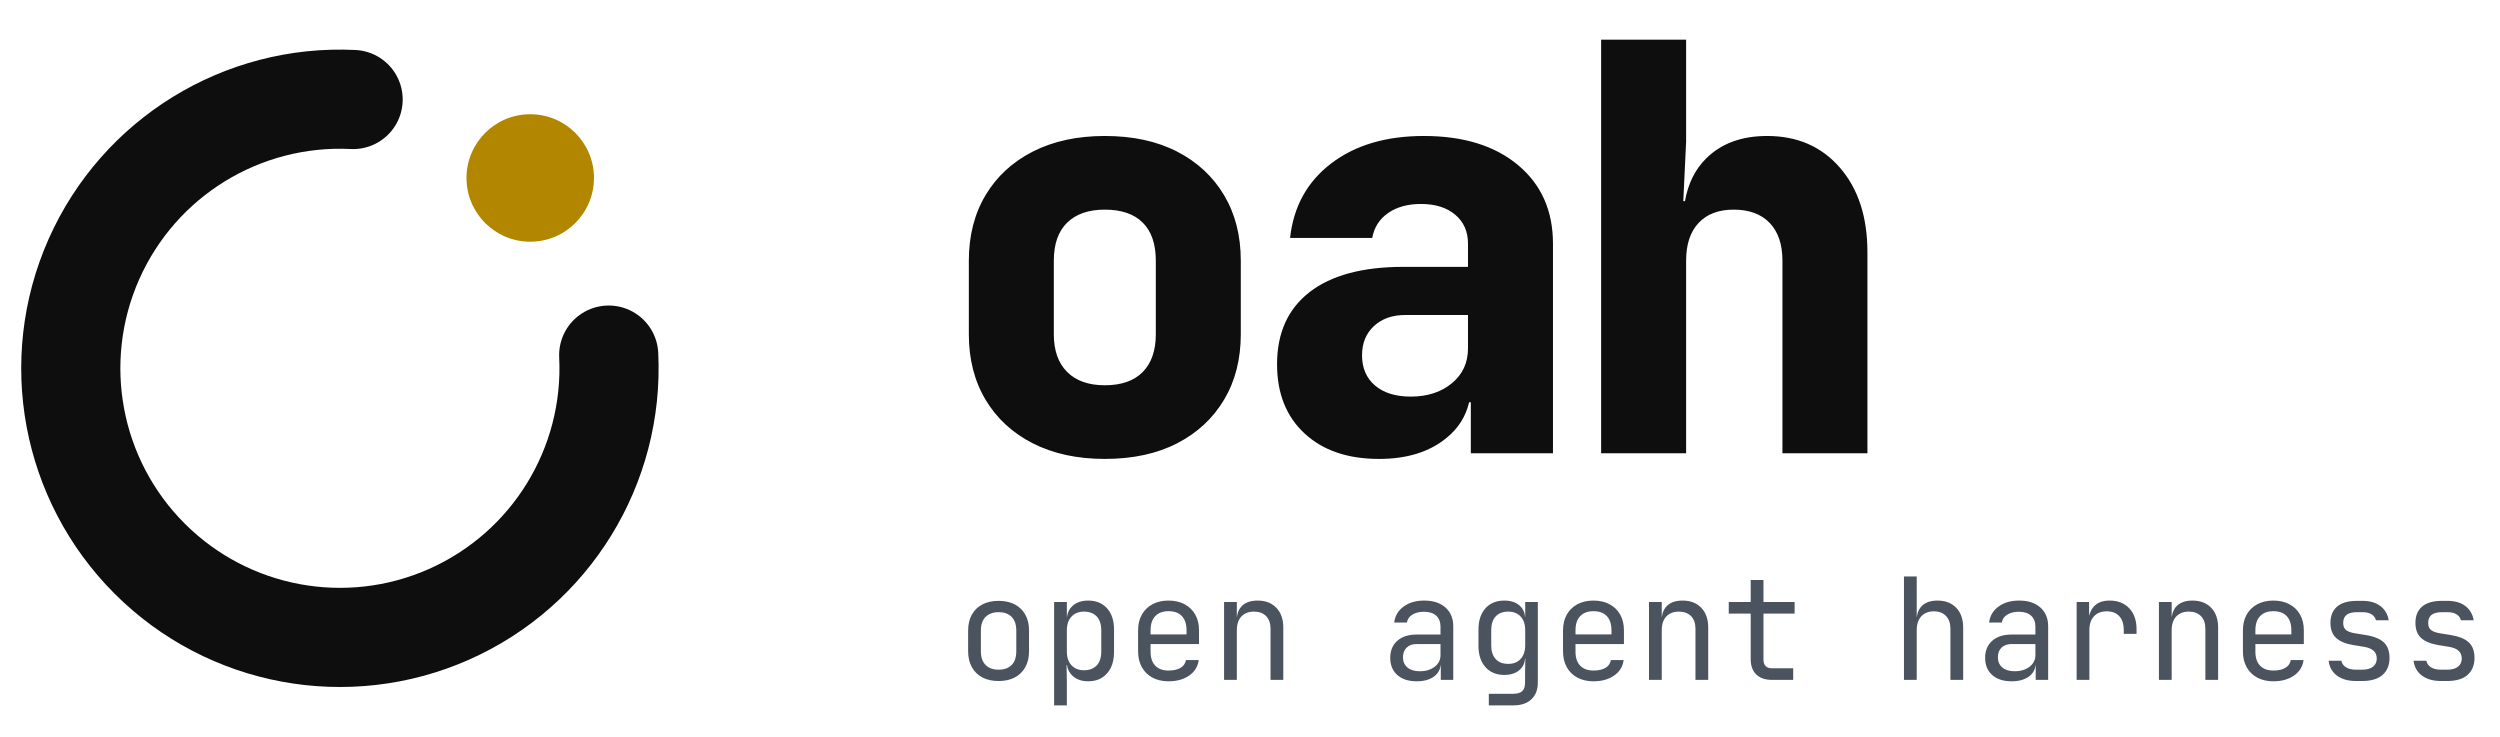
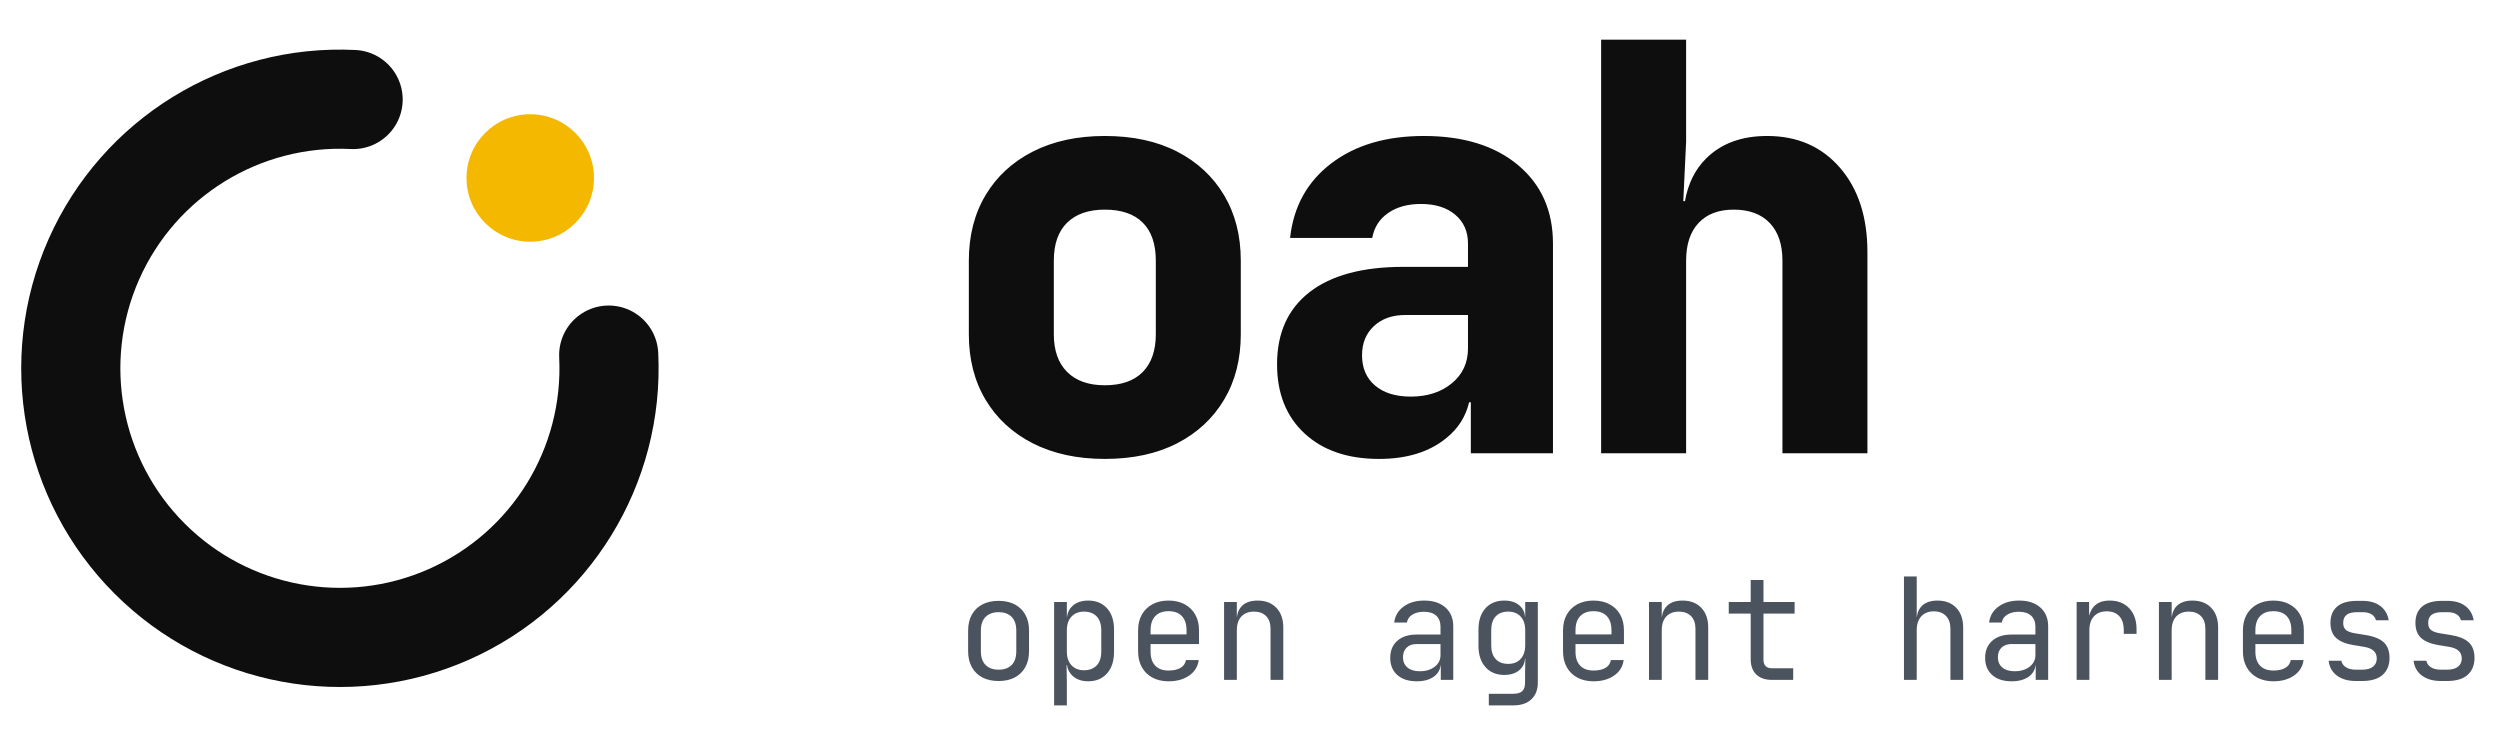
<svg xmlns="http://www.w3.org/2000/svg" width="353" height="104" viewBox="12 8 353.0 104" role="img" aria-label="oah — open agent harness">
  <g>
    <path d="M97.95 58.14 A38 38 0 1 1 61.86 22.05" fill="none" stroke="#0E0E0F" stroke-width="14" stroke-linecap="round" />
-     <circle cx="86.87" cy="33.13" r="9" fill="#B38600" />
+     <circle cx="86.87" cy="33.13" r="9" fill="#F5B800" />
  </g>
  <path d="M168.0 72.8Q162.16 72.8 157.84 70.6Q153.52 68.4 151.16 64.44Q148.8 60.48 148.8 55.2V44.8Q148.8 39.52 151.16 35.56Q153.52 31.6 157.84 29.4Q162.16 27.2 168.0 27.2Q173.92 27.2 178.2 29.4Q182.48 31.6 184.84 35.56Q187.2 39.52 187.2 44.8V55.2Q187.2 60.48 184.84 64.44Q182.48 68.4 178.2 70.6Q173.92 72.8 168.0 72.8ZM168.0 62.4Q171.52 62.4 173.36 60.52Q175.2 58.64 175.2 55.2V44.8Q175.2 41.28 173.36 39.44Q171.52 37.6 168.0 37.6Q164.56 37.6 162.68 39.44Q160.8 41.28 160.8 44.8V55.2Q160.8 58.64 162.68 60.52Q164.56 62.4 168.0 62.4ZM206.72 72.8Q200.08 72.8 196.2 69.2Q192.32 65.6 192.32 59.44Q192.32 52.8 196.92 49.24Q201.52 45.68 210.16 45.68H219.28V42.4Q219.28 39.84 217.48 38.32Q215.68 36.8 212.64 36.8Q209.84 36.8 208.0 38.08Q206.16 39.36 205.76 41.6H194.16Q194.88 34.96 199.96 31.08Q205.04 27.2 213.04 27.2Q221.44 27.2 226.36 31.32Q231.28 35.44 231.28 42.4V72.0H219.68V64.8H219.44Q218.72 67.84 216.24 69.84Q212.64 72.8 206.72 72.8ZM211.2 64.0Q214.72 64.0 217.0 62.12Q219.28 60.24 219.28 57.2V52.48H210.4Q207.68 52.48 206.0 54.04Q204.32 55.6 204.32 58.16Q204.32 60.88 206.16 62.44Q208.0 64.0 211.2 64.0ZM238.08 72.0V13.6H250.08V28.0L249.68 36.4H249.92Q250.56 32.72 252.88 30.4Q256.08 27.2 261.52 27.2Q267.92 27.2 271.8 31.68Q275.68 36.16 275.68 43.6V72.0H263.68V44.8Q263.68 41.36 261.88 39.48Q260.08 37.6 256.8 37.6Q253.6 37.6 251.84 39.48Q250.08 41.36 250.08 44.8V72.0Z" fill="#0E0E0F" />
  <path d="M153.0 104.16Q151.68 104.16 150.72 103.66Q149.76 103.16 149.23 102.21Q148.7 101.26 148.7 99.96V97.04Q148.7 95.72 149.23 94.78Q149.76 93.84 150.72 93.34Q151.68 92.84 153.0 92.84Q154.32 92.84 155.28 93.34Q156.24 93.84 156.77 94.78Q157.3 95.72 157.3 97.02V99.96Q157.3 101.26 156.77 102.21Q156.24 103.16 155.28 103.66Q154.32 104.16 153.0 104.16ZM153.0 102.56Q154.18 102.56 154.84 101.9Q155.5 101.24 155.5 99.96V97.04Q155.5 95.76 154.84 95.1Q154.18 94.44 153.0 94.44Q151.84 94.44 151.17 95.1Q150.5 95.76 150.5 97.04V99.96Q150.5 101.24 151.17 101.9Q151.84 102.56 153.0 102.56ZM160.84 107.6V93.0H162.64V95.1H162.66Q162.78 94.14 163.48 93.52Q164.3 92.8 165.66 92.8Q167.32 92.8 168.31 93.89Q169.3 94.98 169.3 96.88V100.1Q169.3 101.36 168.85 102.28Q168.4 103.2 167.59 103.7Q166.78 104.2 165.66 104.2Q164.32 104.2 163.48 103.46Q162.78 102.84 162.66 101.9H162.6L162.64 104.4V107.6ZM165.06 102.64Q166.2 102.64 166.85 101.96Q167.5 101.28 167.5 100.0V97.0Q167.5 95.72 166.85 95.04Q166.2 94.36 165.06 94.36Q163.96 94.36 163.3 95.06Q162.64 95.76 162.64 97.0V100.0Q162.64 101.24 163.3 101.94Q163.96 102.64 165.06 102.64ZM177.0 104.2Q175.7 104.2 174.73 103.68Q173.76 103.16 173.23 102.21Q172.7 101.26 172.7 100.0V97.0Q172.7 95.72 173.23 94.78Q173.76 93.84 174.73 93.32Q175.7 92.8 177.0 92.8Q178.3 92.8 179.27 93.32Q180.24 93.84 180.77 94.78Q181.3 95.72 181.3 97.0V98.94H174.46V100.0Q174.46 101.3 175.12 101.99Q175.78 102.68 177.0 102.68Q178.04 102.68 178.68 102.31Q179.32 101.94 179.46 101.2H181.26Q181.08 102.58 179.91 103.39Q178.74 104.2 177.0 104.2ZM179.54 97.58V97.0Q179.54 95.7 178.89 95.0Q178.24 94.3 177.0 94.3Q175.78 94.3 175.12 95.0Q174.46 95.7 174.46 97.0V97.58ZM184.84 104.0V93.0H186.64V95.1H186.66Q186.78 94.1 187.42 93.5Q188.2 92.8 189.58 92.8Q191.24 92.8 192.22 93.82Q193.2 94.84 193.2 96.6V104.0H191.4V96.8Q191.4 95.62 190.77 94.99Q190.14 94.36 189.06 94.36Q187.94 94.36 187.29 95.04Q186.64 95.72 186.64 97.0V104.0ZM212.04 104.2Q210.3 104.2 209.3 103.31Q208.3 102.42 208.3 100.9Q208.3 99.36 209.3 98.48Q210.3 97.6 212.0 97.6H215.4V96.5Q215.4 95.48 214.79 94.93Q214.18 94.38 213.06 94.38Q212.08 94.38 211.42 94.79Q210.76 95.2 210.66 95.9H208.86Q209.04 94.48 210.2 93.64Q211.36 92.8 213.1 92.8Q215.0 92.8 216.1 93.78Q217.2 94.76 217.2 96.44V104.0H215.44V101.9H215.42Q215.32 102.88 214.52 103.5Q213.58 104.2 212.04 104.2ZM212.48 102.78Q213.76 102.78 214.58 102.14Q215.4 101.5 215.4 100.5V98.94H212.04Q211.14 98.94 210.62 99.44Q210.1 99.94 210.1 100.8Q210.1 101.72 210.73 102.25Q211.36 102.78 212.48 102.78ZM222.22 107.6V105.96H225.72Q226.56 105.96 226.95 105.58Q227.34 105.2 227.34 104.4V103.0L227.38 101.0H227.34Q227.26 101.98 226.56 102.6Q225.76 103.3 224.42 103.3Q222.72 103.3 221.74 102.19Q220.76 101.08 220.76 99.2V96.88Q220.76 95.0 221.74 93.9Q222.72 92.8 224.42 92.8Q225.76 92.8 226.56 93.5Q227.26 94.12 227.34 95.1H227.36V93.0H229.14V104.4Q229.14 105.88 228.23 106.74Q227.32 107.6 225.7 107.6ZM224.96 101.74Q226.08 101.74 226.72 101.04Q227.36 100.34 227.36 99.1V97.0Q227.36 95.76 226.72 95.06Q226.08 94.36 224.96 94.36Q223.82 94.36 223.19 95.04Q222.56 95.72 222.56 97.0V99.1Q222.56 100.38 223.19 101.06Q223.82 101.74 224.96 101.74ZM237.0 104.2Q235.7 104.2 234.73 103.68Q233.76 103.16 233.23 102.21Q232.7 101.26 232.7 100.0V97.0Q232.7 95.72 233.23 94.78Q233.76 93.84 234.73 93.32Q235.7 92.8 237.0 92.8Q238.3 92.8 239.27 93.32Q240.24 93.84 240.77 94.78Q241.3 95.72 241.3 97.0V98.94H234.46V100.0Q234.46 101.3 235.12 101.99Q235.78 102.68 237.0 102.68Q238.04 102.68 238.68 102.31Q239.32 101.94 239.46 101.2H241.26Q241.08 102.58 239.91 103.39Q238.74 104.2 237.0 104.2ZM239.54 97.58V97.0Q239.54 95.7 238.89 95.0Q238.24 94.3 237.0 94.3Q235.78 94.3 235.12 95.0Q234.46 95.7 234.46 97.0V97.58ZM244.84 104.0V93.0H246.64V95.1H246.66Q246.78 94.1 247.42 93.5Q248.2 92.8 249.58 92.8Q251.24 92.8 252.22 93.82Q253.2 94.84 253.2 96.6V104.0H251.4V96.8Q251.4 95.62 250.77 94.99Q250.14 94.36 249.06 94.36Q247.94 94.36 247.29 95.04Q246.64 95.72 246.64 97.0V104.0ZM262.2 104.0Q260.78 104.0 259.99 103.24Q259.2 102.48 259.2 101.1V94.64H256.1V93.0H259.2V89.9H261.0V93.0H265.4V94.64H261.0V101.1Q261.0 102.36 262.2 102.36H265.2V104.0ZM280.84 104.0V89.4H282.64V95.1H282.66Q282.78 94.1 283.42 93.5Q284.2 92.8 285.58 92.8Q287.24 92.8 288.22 93.82Q289.2 94.84 289.2 96.6V104.0H287.4V96.8Q287.4 95.62 286.77 94.97Q286.14 94.32 285.06 94.32Q283.94 94.32 283.29 95.02Q282.64 95.72 282.64 97.0V104.0ZM296.04 104.2Q294.3 104.2 293.3 103.31Q292.3 102.42 292.3 100.9Q292.3 99.36 293.3 98.48Q294.3 97.6 296.0 97.6H299.4V96.5Q299.4 95.48 298.79 94.93Q298.18 94.38 297.06 94.38Q296.08 94.38 295.42 94.79Q294.76 95.2 294.66 95.9H292.86Q293.04 94.48 294.2 93.64Q295.36 92.8 297.1 92.8Q299.0 92.8 300.1 93.78Q301.2 94.76 301.2 96.44V104.0H299.44V101.9H299.42Q299.32 102.88 298.52 103.5Q297.58 104.2 296.04 104.2ZM296.48 102.78Q297.76 102.78 298.58 102.14Q299.4 101.5 299.4 100.5V98.94H296.04Q295.14 98.94 294.62 99.44Q294.1 99.94 294.1 100.8Q294.1 101.72 294.73 102.25Q295.36 102.78 296.48 102.78ZM305.22 104.0V93.0H306.98V94.96Q307.18 94.2 307.6 93.7Q308.36 92.8 309.88 92.8Q311.62 92.8 312.65 93.89Q313.68 94.98 313.68 96.84V97.5H311.88V97.0Q311.88 95.7 311.25 95.01Q310.62 94.32 309.46 94.32Q308.32 94.32 307.67 95.02Q307.02 95.72 307.02 97.0V104.0ZM316.84 104.0V93.0H318.64V95.1H318.66Q318.78 94.1 319.42 93.5Q320.2 92.8 321.58 92.8Q323.24 92.8 324.22 93.82Q325.2 94.84 325.2 96.6V104.0H323.4V96.8Q323.4 95.62 322.77 94.99Q322.14 94.36 321.06 94.36Q319.94 94.36 319.29 95.04Q318.64 95.72 318.64 97.0V104.0ZM333.0 104.2Q331.7 104.2 330.73 103.68Q329.76 103.16 329.23 102.21Q328.7 101.26 328.7 100.0V97.0Q328.7 95.72 329.23 94.78Q329.76 93.84 330.73 93.32Q331.7 92.8 333.0 92.8Q334.3 92.8 335.27 93.32Q336.24 93.84 336.77 94.78Q337.3 95.72 337.3 97.0V98.94H330.46V100.0Q330.46 101.3 331.12 101.99Q331.78 102.68 333.0 102.68Q334.04 102.68 334.68 102.31Q335.32 101.94 335.46 101.2H337.26Q337.08 102.58 335.91 103.39Q334.74 104.2 333.0 104.2ZM335.54 97.58V97.0Q335.54 95.7 334.89 95.0Q334.24 94.3 333.0 94.3Q331.78 94.3 331.12 95.0Q330.46 95.7 330.46 97.0V97.58ZM344.66 104.16Q343.54 104.16 342.71 103.81Q341.88 103.46 341.39 102.82Q340.9 102.18 340.8 101.3H342.6Q342.72 101.88 343.25 102.22Q343.78 102.56 344.66 102.56H345.5Q346.56 102.56 347.08 102.13Q347.6 101.7 347.6 100.98Q347.6 100.28 347.13 99.87Q346.66 99.46 345.74 99.32L344.26 99.08Q342.64 98.8 341.85 98.07Q341.06 97.34 341.06 95.94Q341.06 94.46 342.0 93.65Q342.94 92.84 344.82 92.84H345.58Q347.16 92.84 348.12 93.58Q349.08 94.32 349.28 95.58H347.48Q347.36 95.06 346.88 94.75Q346.4 94.44 345.58 94.44H344.82Q343.8 94.44 343.33 94.82Q342.86 95.2 342.86 95.96Q342.86 96.64 343.26 96.96Q343.66 97.28 344.52 97.42L346.0 97.66Q347.78 97.94 348.59 98.7Q349.4 99.46 349.4 100.9Q349.4 102.42 348.43 103.29Q347.46 104.16 345.5 104.16ZM356.66 104.16Q355.54 104.16 354.71 103.81Q353.88 103.46 353.39 102.82Q352.9 102.18 352.8 101.3H354.6Q354.72 101.88 355.25 102.22Q355.78 102.56 356.66 102.56H357.5Q358.56 102.56 359.08 102.13Q359.6 101.7 359.6 100.98Q359.6 100.28 359.13 99.87Q358.66 99.46 357.74 99.32L356.26 99.08Q354.64 98.8 353.85 98.07Q353.06 97.34 353.06 95.94Q353.06 94.46 354.0 93.65Q354.94 92.84 356.82 92.84H357.58Q359.16 92.84 360.12 93.58Q361.08 94.32 361.28 95.58H359.48Q359.36 95.06 358.88 94.75Q358.4 94.44 357.58 94.44H356.82Q355.8 94.44 355.33 94.82Q354.86 95.2 354.86 95.96Q354.86 96.64 355.26 96.96Q355.66 97.28 356.52 97.42L358.0 97.66Q359.78 97.94 360.59 98.7Q361.4 99.46 361.4 100.9Q361.4 102.42 360.43 103.29Q359.46 104.16 357.5 104.16Z" fill="#4A535E" />
</svg>
